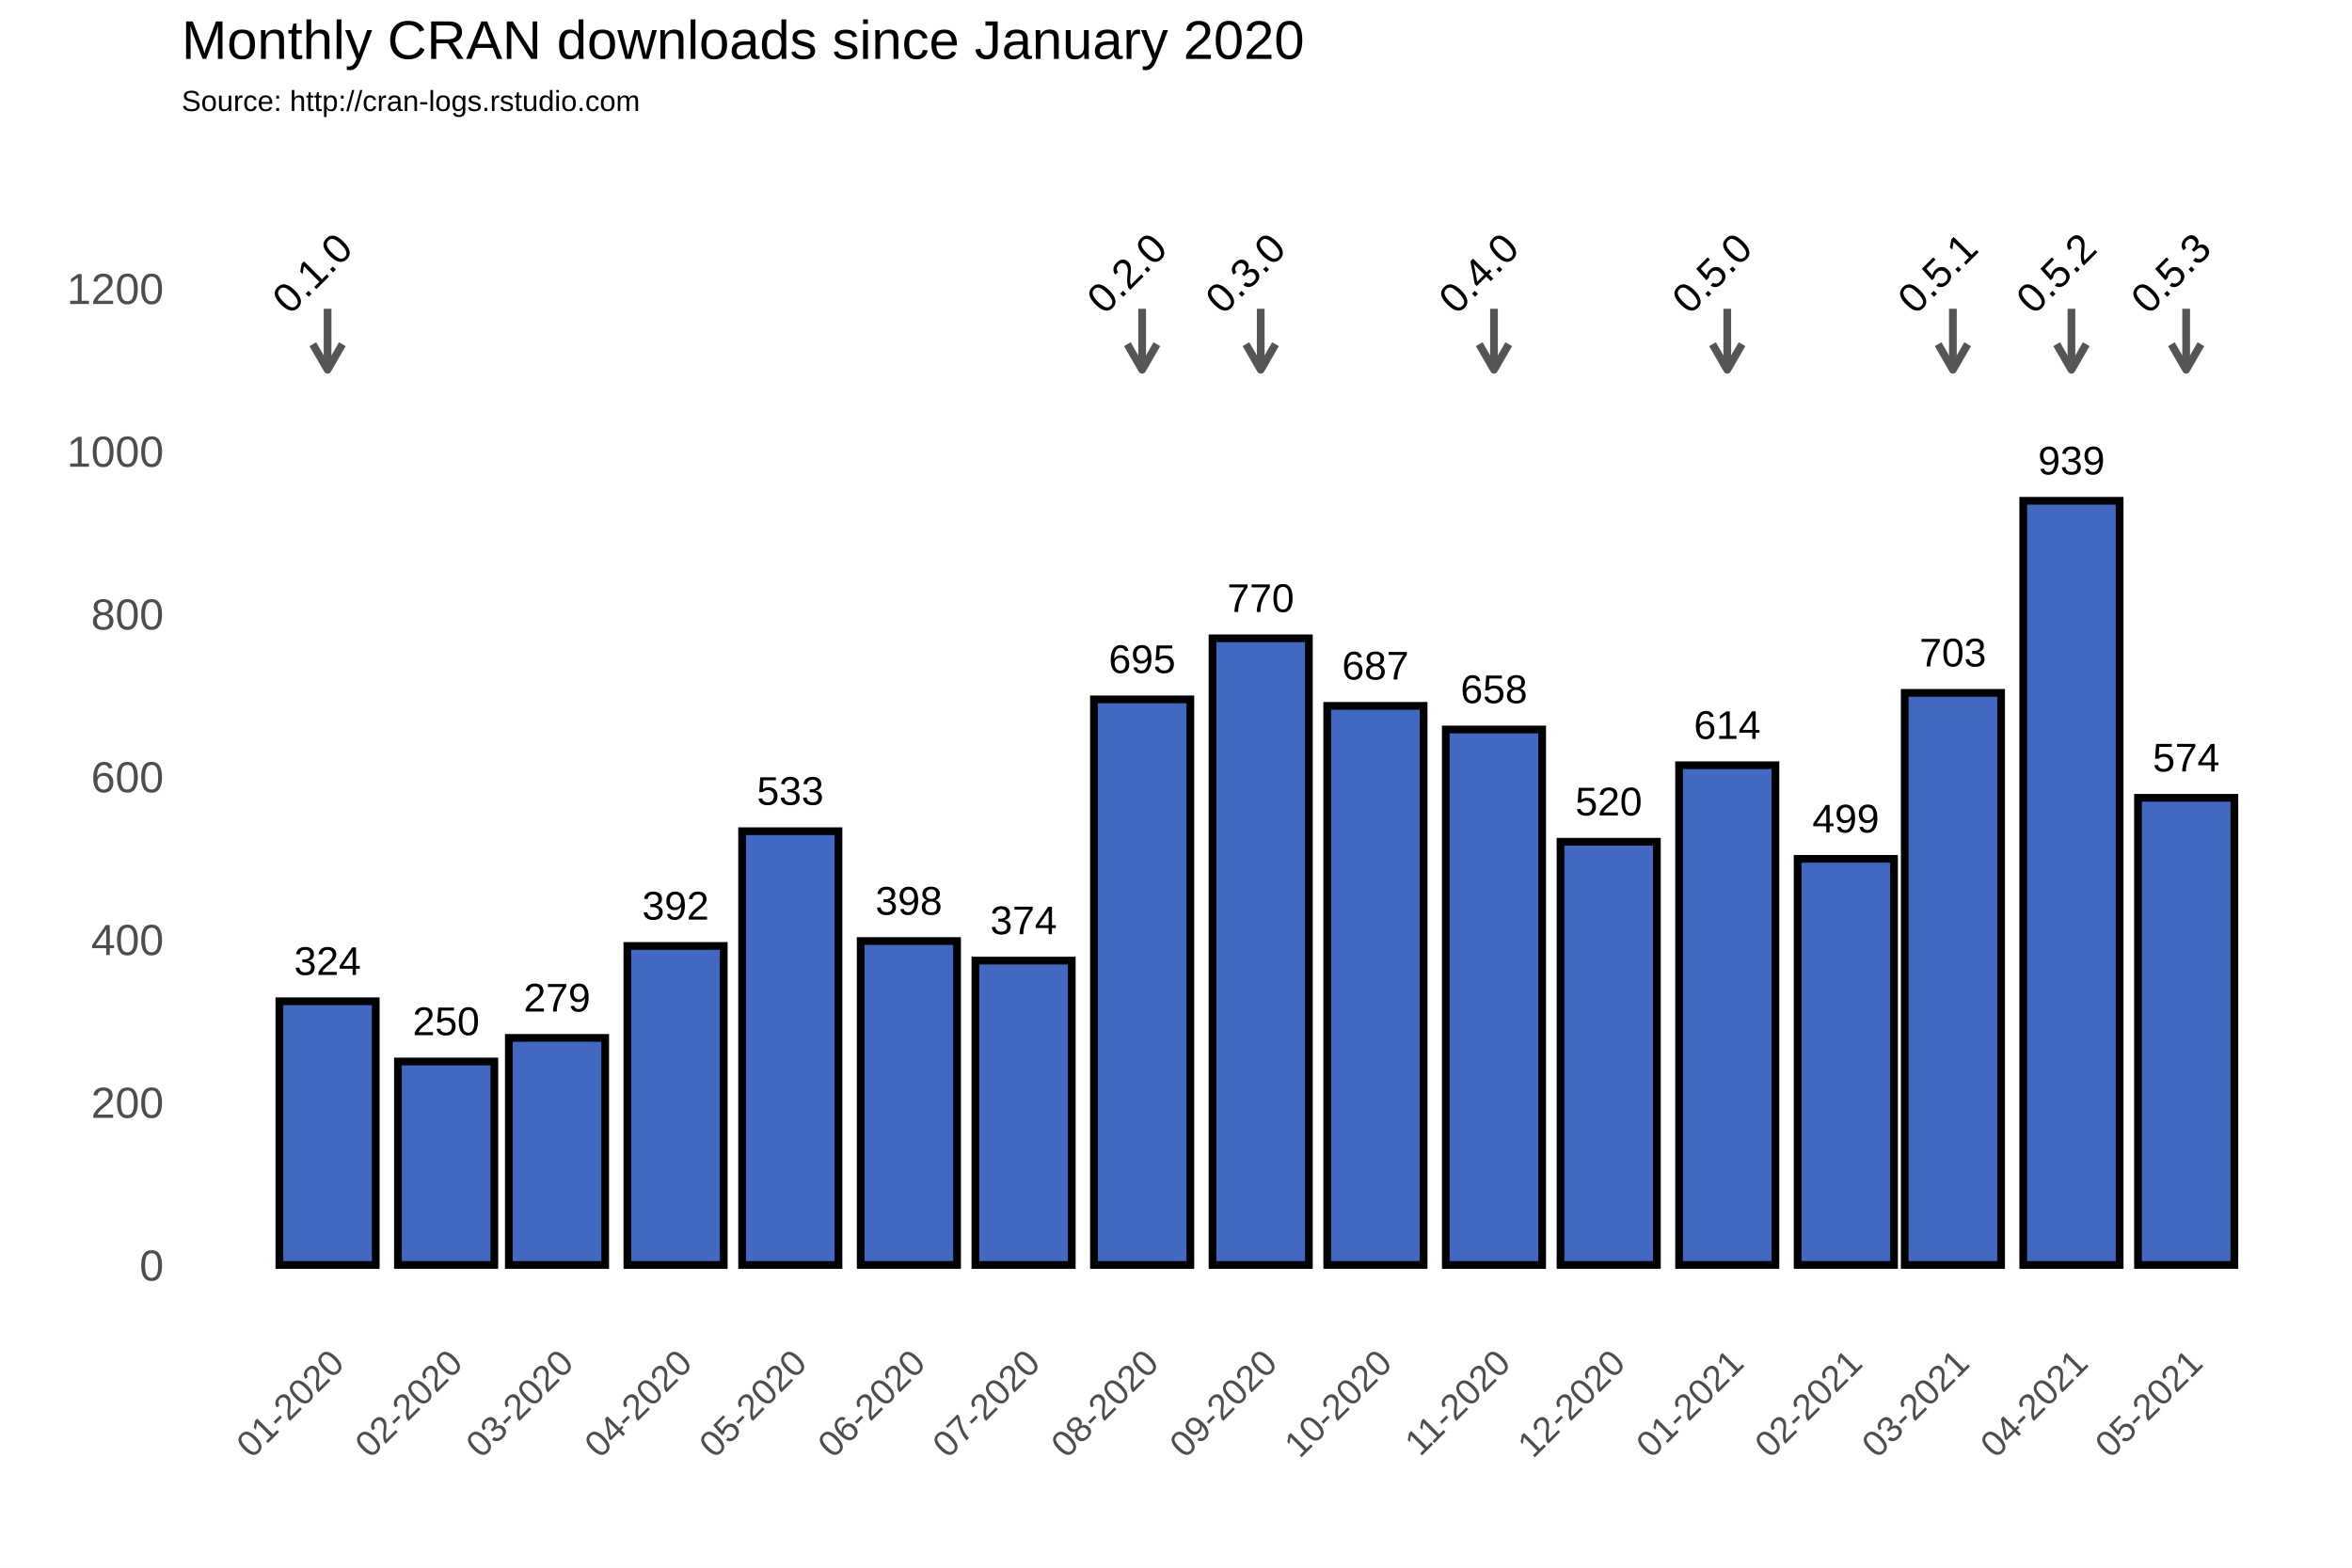
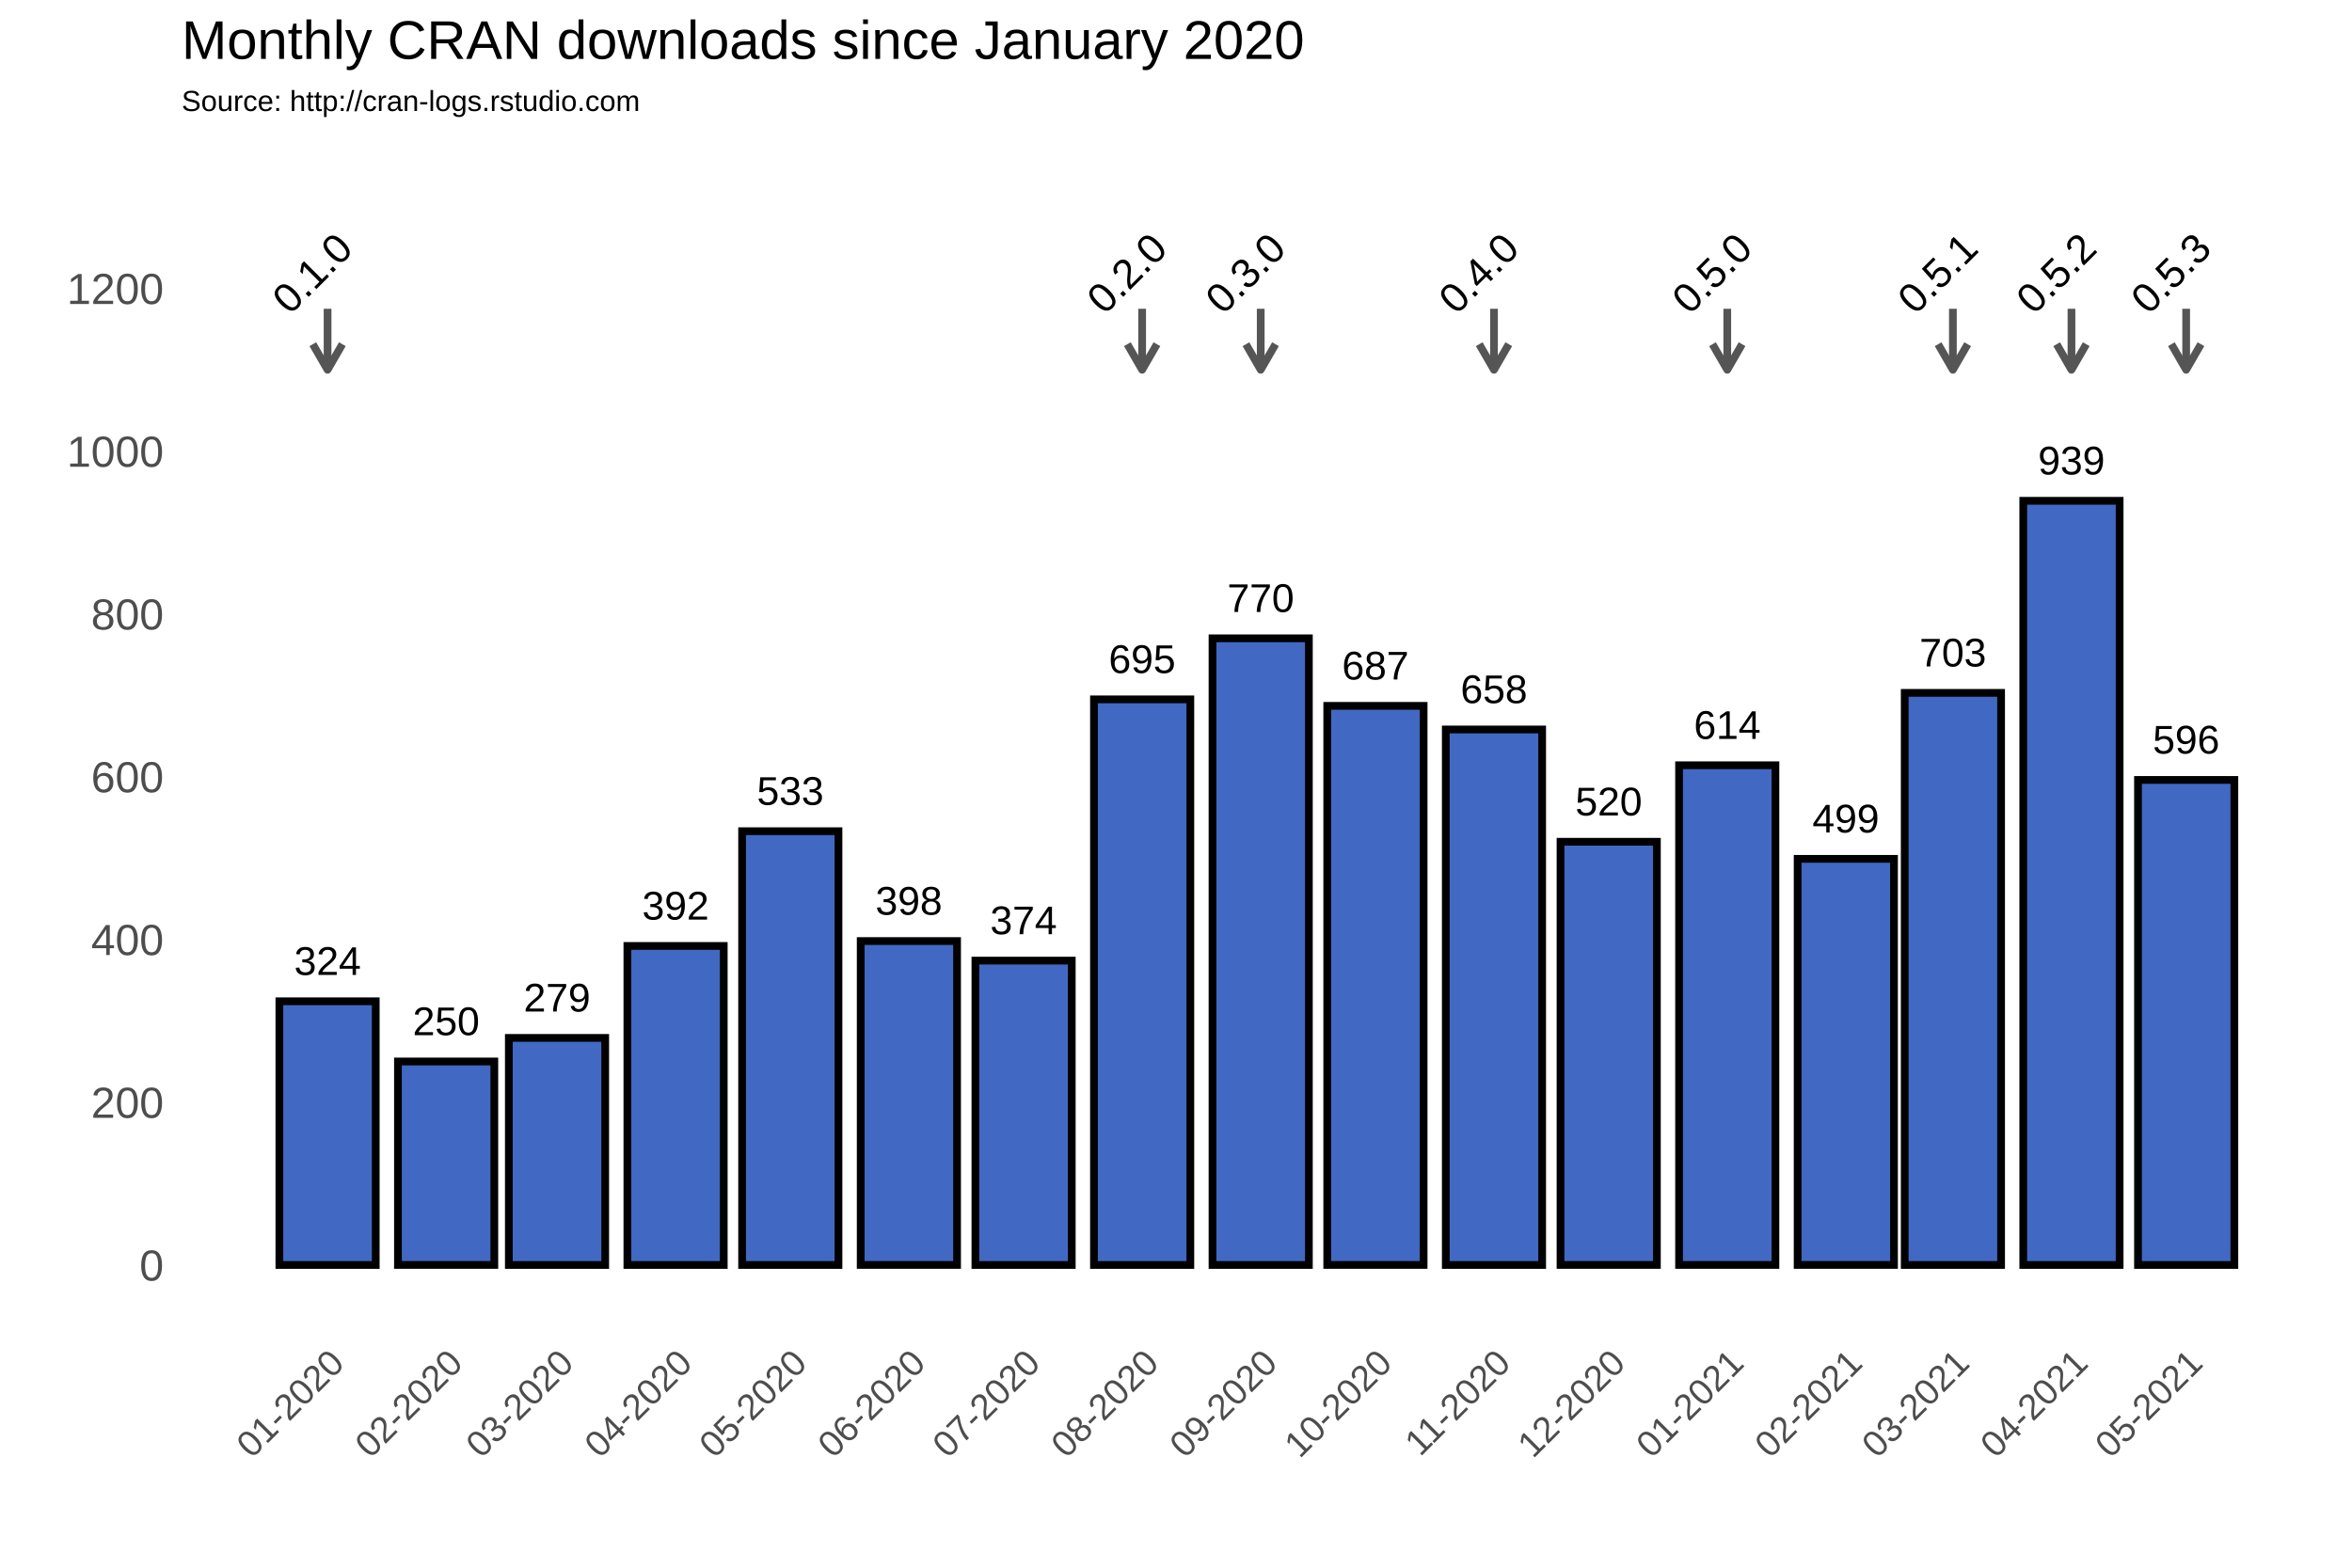
<svg xmlns="http://www.w3.org/2000/svg" class="svglite" width="648.00pt" height="432.00pt" viewBox="0 0 648.00 432.00">
  <defs>
    <style type="text/css">
    .svglite line, .svglite polyline, .svglite polygon, .svglite path, .svglite rect, .svglite circle {
      fill: none;
      stroke: #000000;
      stroke-linecap: round;
      stroke-linejoin: round;
      stroke-miterlimit: 10.00;
    }
  </style>
  </defs>
  <rect width="100%" height="100%" style="stroke: none; fill: #FFFFFF;" />
  <defs>
    <clipPath id="cpMC4wMHw2NDguMDB8MC4wMHw0MzIuMDA=">
      <rect x="0.00" y="0.00" width="648.00" height="432.00" />
    </clipPath>
  </defs>
  <g clip-path="url(#cpMC4wMHw2NDguMDB8MC4wMHw0MzIuMDA=)">
    <rect x="0.00" y="0.00" width="648.00" height="432.00" style="stroke-width: 1.07; stroke: #FFFFFF; fill: #FFFFFF;" />
  </g>
  <defs>
    <clipPath id="cpNTAuMDR8NjQyLjUyfDM3Ljc2fDM2My4zOA==">
      <rect x="50.04" y="37.76" width="592.48" height="325.62" />
    </clipPath>
  </defs>
  <g clip-path="url(#cpNTAuMDR8NjQyLjUyfDM3Ljc2fDM2My4zOA==)">
    <rect x="50.04" y="37.76" width="592.48" height="325.62" style="stroke-width: 1.07; stroke: none;" />
    <polyline points="50.04,326.15 642.52,326.15 " style="stroke-width: 0.53; stroke: #FFFFFF; stroke-linecap: butt;" />
    <polyline points="50.04,281.30 642.52,281.30 " style="stroke-width: 0.53; stroke: #FFFFFF; stroke-linecap: butt;" />
    <polyline points="50.04,236.45 642.52,236.45 " style="stroke-width: 0.53; stroke: #FFFFFF; stroke-linecap: butt;" />
    <polyline points="50.04,191.60 642.52,191.60 " style="stroke-width: 0.53; stroke: #FFFFFF; stroke-linecap: butt;" />
    <polyline points="50.04,146.75 642.52,146.75 " style="stroke-width: 0.53; stroke: #FFFFFF; stroke-linecap: butt;" />
    <polyline points="50.04,101.90 642.52,101.90 " style="stroke-width: 0.53; stroke: #FFFFFF; stroke-linecap: butt;" />
    <polyline points="50.04,57.04 642.52,57.04 " style="stroke-width: 0.53; stroke: #FFFFFF; stroke-linecap: butt;" />
    <polyline points="57.59,363.38 57.59,37.76 " style="stroke-width: 0.53; stroke: #FFFFFF; stroke-linecap: butt;" />
    <polyline points="73.92,363.38 73.92,37.76 " style="stroke-width: 0.53; stroke: #FFFFFF; stroke-linecap: butt;" />
    <polyline points="106.58,363.38 106.58,37.76 " style="stroke-width: 0.53; stroke: #FFFFFF; stroke-linecap: butt;" />
    <polyline points="138.19,363.38 138.19,37.76 " style="stroke-width: 0.53; stroke: #FFFFFF; stroke-linecap: butt;" />
    <polyline points="169.80,363.38 169.80,37.76 " style="stroke-width: 0.53; stroke: #FFFFFF; stroke-linecap: butt;" />
    <polyline points="201.93,363.38 201.93,37.76 " style="stroke-width: 0.53; stroke: #FFFFFF; stroke-linecap: butt;" />
    <polyline points="234.07,363.38 234.07,37.76 " style="stroke-width: 0.53; stroke: #FFFFFF; stroke-linecap: butt;" />
    <polyline points="266.21,363.38 266.21,37.76 " style="stroke-width: 0.53; stroke: #FFFFFF; stroke-linecap: butt;" />
    <polyline points="298.34,363.38 298.34,37.76 " style="stroke-width: 0.53; stroke: #FFFFFF; stroke-linecap: butt;" />
    <polyline points="331.00,363.38 331.00,37.76 " style="stroke-width: 0.53; stroke: #FFFFFF; stroke-linecap: butt;" />
    <polyline points="363.14,363.38 363.14,37.76 " style="stroke-width: 0.53; stroke: #FFFFFF; stroke-linecap: butt;" />
    <polyline points="395.28,363.38 395.28,37.76 " style="stroke-width: 0.53; stroke: #FFFFFF; stroke-linecap: butt;" />
    <polyline points="427.41,363.38 427.41,37.76 " style="stroke-width: 0.53; stroke: #FFFFFF; stroke-linecap: butt;" />
    <polyline points="459.55,363.38 459.55,37.76 " style="stroke-width: 0.53; stroke: #FFFFFF; stroke-linecap: butt;" />
    <polyline points="492.21,363.38 492.21,37.76 " style="stroke-width: 0.53; stroke: #FFFFFF; stroke-linecap: butt;" />
    <polyline points="523.29,363.38 523.29,37.76 " style="stroke-width: 0.53; stroke: #FFFFFF; stroke-linecap: butt;" />
    <polyline points="554.37,363.38 554.37,37.76 " style="stroke-width: 0.53; stroke: #FFFFFF; stroke-linecap: butt;" />
    <polyline points="586.51,363.38 586.51,37.76 " style="stroke-width: 0.53; stroke: #FFFFFF; stroke-linecap: butt;" />
    <polyline points="618.65,363.38 618.65,37.76 " style="stroke-width: 0.53; stroke: #FFFFFF; stroke-linecap: butt;" />
    <polyline points="634.98,363.38 634.98,37.76 " style="stroke-width: 0.53; stroke: #FFFFFF; stroke-linecap: butt;" />
    <polyline points="50.04,348.58 642.52,348.58 " style="stroke-width: 1.07; stroke: #FFFFFF; stroke-linecap: butt;" />
    <polyline points="50.04,303.73 642.52,303.73 " style="stroke-width: 1.07; stroke: #FFFFFF; stroke-linecap: butt;" />
    <polyline points="50.04,258.88 642.52,258.88 " style="stroke-width: 1.07; stroke: #FFFFFF; stroke-linecap: butt;" />
    <polyline points="50.04,214.02 642.52,214.02 " style="stroke-width: 1.07; stroke: #FFFFFF; stroke-linecap: butt;" />
    <polyline points="50.04,169.17 642.52,169.17 " style="stroke-width: 1.07; stroke: #FFFFFF; stroke-linecap: butt;" />
    <polyline points="50.04,124.32 642.52,124.32 " style="stroke-width: 1.07; stroke: #FFFFFF; stroke-linecap: butt;" />
    <polyline points="50.04,79.47 642.52,79.47 " style="stroke-width: 1.07; stroke: #FFFFFF; stroke-linecap: butt;" />
    <polyline points="90.25,363.38 90.25,37.76 " style="stroke-width: 1.07; stroke: #FFFFFF; stroke-linecap: butt;" />
    <polyline points="122.91,363.38 122.91,37.76 " style="stroke-width: 1.07; stroke: #FFFFFF; stroke-linecap: butt;" />
    <polyline points="153.47,363.38 153.47,37.76 " style="stroke-width: 1.07; stroke: #FFFFFF; stroke-linecap: butt;" />
    <polyline points="186.13,363.38 186.13,37.76 " style="stroke-width: 1.07; stroke: #FFFFFF; stroke-linecap: butt;" />
    <polyline points="217.74,363.38 217.74,37.76 " style="stroke-width: 1.07; stroke: #FFFFFF; stroke-linecap: butt;" />
    <polyline points="250.40,363.38 250.40,37.76 " style="stroke-width: 1.07; stroke: #FFFFFF; stroke-linecap: butt;" />
    <polyline points="282.01,363.38 282.01,37.76 " style="stroke-width: 1.07; stroke: #FFFFFF; stroke-linecap: butt;" />
    <polyline points="314.67,363.38 314.67,37.76 " style="stroke-width: 1.07; stroke: #FFFFFF; stroke-linecap: butt;" />
    <polyline points="347.34,363.38 347.34,37.76 " style="stroke-width: 1.07; stroke: #FFFFFF; stroke-linecap: butt;" />
    <polyline points="378.94,363.38 378.94,37.76 " style="stroke-width: 1.07; stroke: #FFFFFF; stroke-linecap: butt;" />
    <polyline points="411.61,363.38 411.61,37.76 " style="stroke-width: 1.07; stroke: #FFFFFF; stroke-linecap: butt;" />
    <polyline points="443.22,363.38 443.22,37.76 " style="stroke-width: 1.07; stroke: #FFFFFF; stroke-linecap: butt;" />
    <polyline points="475.88,363.38 475.88,37.76 " style="stroke-width: 1.07; stroke: #FFFFFF; stroke-linecap: butt;" />
    <polyline points="508.54,363.38 508.54,37.76 " style="stroke-width: 1.07; stroke: #FFFFFF; stroke-linecap: butt;" />
    <polyline points="538.04,363.38 538.04,37.76 " style="stroke-width: 1.07; stroke: #FFFFFF; stroke-linecap: butt;" />
    <polyline points="570.71,363.38 570.71,37.76 " style="stroke-width: 1.07; stroke: #FFFFFF; stroke-linecap: butt;" />
    <polyline points="602.31,363.38 602.31,37.76 " style="stroke-width: 1.07; stroke: #FFFFFF; stroke-linecap: butt;" />
    <rect x="76.97" y="275.92" width="26.55" height="72.66" style="stroke-width: 2.13; stroke-linecap: square; stroke-linejoin: miter; fill: #4168C3;" />
    <rect x="109.64" y="292.51" width="26.55" height="56.06" style="stroke-width: 2.13; stroke-linecap: square; stroke-linejoin: miter; fill: #4168C3;" />
    <rect x="140.19" y="286.01" width="26.55" height="62.57" style="stroke-width: 2.13; stroke-linecap: square; stroke-linejoin: miter; fill: #4168C3;" />
    <rect x="172.85" y="260.67" width="26.55" height="87.91" style="stroke-width: 2.13; stroke-linecap: square; stroke-linejoin: miter; fill: #4168C3;" />
    <rect x="204.46" y="229.05" width="26.55" height="119.53" style="stroke-width: 2.13; stroke-linecap: square; stroke-linejoin: miter; fill: #4168C3;" />
    <rect x="237.13" y="259.32" width="26.55" height="89.25" style="stroke-width: 2.13; stroke-linecap: square; stroke-linejoin: miter; fill: #4168C3;" />
    <rect x="268.73" y="264.71" width="26.55" height="83.87" style="stroke-width: 2.13; stroke-linecap: square; stroke-linejoin: miter; fill: #4168C3;" />
    <rect x="301.40" y="192.72" width="26.55" height="155.86" style="stroke-width: 2.13; stroke-linecap: square; stroke-linejoin: miter; fill: #4168C3;" />
    <rect x="334.06" y="175.90" width="26.55" height="172.68" style="stroke-width: 2.13; stroke-linecap: square; stroke-linejoin: miter; fill: #4168C3;" />
    <rect x="365.67" y="194.51" width="26.55" height="154.06" style="stroke-width: 2.13; stroke-linecap: square; stroke-linejoin: miter; fill: #4168C3;" />
    <rect x="398.33" y="201.02" width="26.55" height="147.56" style="stroke-width: 2.13; stroke-linecap: square; stroke-linejoin: miter; fill: #4168C3;" />
    <rect x="429.94" y="231.96" width="26.55" height="116.61" style="stroke-width: 2.13; stroke-linecap: square; stroke-linejoin: miter; fill: #4168C3;" />
    <rect x="462.60" y="210.88" width="26.55" height="137.69" style="stroke-width: 2.13; stroke-linecap: square; stroke-linejoin: miter; fill: #4168C3;" />
    <rect x="495.27" y="236.67" width="26.55" height="111.90" style="stroke-width: 2.13; stroke-linecap: square; stroke-linejoin: miter; fill: #4168C3;" />
    <rect x="524.77" y="190.93" width="26.55" height="157.65" style="stroke-width: 2.13; stroke-linecap: square; stroke-linejoin: miter; fill: #4168C3;" />
    <rect x="557.43" y="138.00" width="26.55" height="210.58" style="stroke-width: 2.13; stroke-linecap: square; stroke-linejoin: miter; fill: #4168C3;" />
-     <rect x="589.04" y="219.85" width="26.55" height="128.72" style="stroke-width: 2.13; stroke-linecap: square; stroke-linejoin: miter; fill: #4168C3;" />
+     <rect x="589.04" y="214.92" width="26.55" height="133.66" style="stroke-width: 2.13; stroke-linecap: square; stroke-linejoin: miter; fill: #4168C3;" />
    <text x="90.25" y="268.66" text-anchor="middle" style="font-size: 11.04px; font-family: Arial;" textLength="18.40px" lengthAdjust="spacingAndGlyphs">324</text>
    <text x="122.91" y="285.25" text-anchor="middle" style="font-size: 11.04px; font-family: Arial;" textLength="18.40px" lengthAdjust="spacingAndGlyphs">250</text>
    <text x="153.47" y="278.75" text-anchor="middle" style="font-size: 11.04px; font-family: Arial;" textLength="18.40px" lengthAdjust="spacingAndGlyphs">279</text>
    <text x="186.13" y="253.41" text-anchor="middle" style="font-size: 11.04px; font-family: Arial;" textLength="18.40px" lengthAdjust="spacingAndGlyphs">392</text>
    <text x="217.74" y="221.79" text-anchor="middle" style="font-size: 11.04px; font-family: Arial;" textLength="18.40px" lengthAdjust="spacingAndGlyphs">533</text>
    <text x="250.40" y="252.06" text-anchor="middle" style="font-size: 11.04px; font-family: Arial;" textLength="18.40px" lengthAdjust="spacingAndGlyphs">398</text>
    <text x="282.01" y="257.44" text-anchor="middle" style="font-size: 11.04px; font-family: Arial;" textLength="18.40px" lengthAdjust="spacingAndGlyphs">374</text>
    <text x="314.67" y="185.46" text-anchor="middle" style="font-size: 11.04px; font-family: Arial;" textLength="18.40px" lengthAdjust="spacingAndGlyphs">695</text>
    <text x="347.34" y="168.64" text-anchor="middle" style="font-size: 11.04px; font-family: Arial;" textLength="18.40px" lengthAdjust="spacingAndGlyphs">770</text>
    <text x="378.94" y="187.25" text-anchor="middle" style="font-size: 11.04px; font-family: Arial;" textLength="18.40px" lengthAdjust="spacingAndGlyphs">687</text>
    <text x="411.61" y="193.75" text-anchor="middle" style="font-size: 11.04px; font-family: Arial;" textLength="18.40px" lengthAdjust="spacingAndGlyphs">658</text>
    <text x="443.22" y="224.70" text-anchor="middle" style="font-size: 11.04px; font-family: Arial;" textLength="18.40px" lengthAdjust="spacingAndGlyphs">520</text>
    <text x="475.88" y="203.62" text-anchor="middle" style="font-size: 11.04px; font-family: Arial;" textLength="18.40px" lengthAdjust="spacingAndGlyphs">614</text>
    <text x="508.54" y="229.41" text-anchor="middle" style="font-size: 11.04px; font-family: Arial;" textLength="18.40px" lengthAdjust="spacingAndGlyphs">499</text>
    <text x="538.04" y="183.66" text-anchor="middle" style="font-size: 11.04px; font-family: Arial;" textLength="18.40px" lengthAdjust="spacingAndGlyphs">703</text>
    <text x="570.71" y="130.74" text-anchor="middle" style="font-size: 11.04px; font-family: Arial;" textLength="18.40px" lengthAdjust="spacingAndGlyphs">939</text>
-     <text x="602.31" y="212.59" text-anchor="middle" style="font-size: 11.04px; font-family: Arial;" textLength="18.40px" lengthAdjust="spacingAndGlyphs">574</text>
+     <text x="602.31" y="207.66" text-anchor="middle" style="font-size: 11.04px; font-family: Arial;" textLength="18.40px" lengthAdjust="spacingAndGlyphs">596</text>
    <line x1="90.25" y1="85.08" x2="90.25" y2="101.90" style="stroke-width: 2.13; stroke: #555555; stroke-linecap: butt;" />
    <polyline points="86.18,94.85 90.25,101.90 94.32,94.85 " style="stroke-width: 2.13; stroke: #555555; stroke-linecap: butt;" />
    <line x1="314.67" y1="85.08" x2="314.67" y2="101.90" style="stroke-width: 2.13; stroke: #555555; stroke-linecap: butt;" />
    <polyline points="310.60,94.85 314.67,101.90 318.74,94.85 " style="stroke-width: 2.13; stroke: #555555; stroke-linecap: butt;" />
    <line x1="347.34" y1="85.08" x2="347.34" y2="101.90" style="stroke-width: 2.13; stroke: #555555; stroke-linecap: butt;" />
    <polyline points="343.27,94.85 347.34,101.90 351.41,94.85 " style="stroke-width: 2.13; stroke: #555555; stroke-linecap: butt;" />
    <line x1="411.61" y1="85.08" x2="411.61" y2="101.90" style="stroke-width: 2.13; stroke: #555555; stroke-linecap: butt;" />
    <polyline points="407.54,94.85 411.61,101.90 415.68,94.85 " style="stroke-width: 2.13; stroke: #555555; stroke-linecap: butt;" />
    <line x1="475.88" y1="85.08" x2="475.88" y2="101.90" style="stroke-width: 2.13; stroke: #555555; stroke-linecap: butt;" />
    <polyline points="471.81,94.85 475.88,101.90 479.95,94.85 " style="stroke-width: 2.13; stroke: #555555; stroke-linecap: butt;" />
    <line x1="538.04" y1="85.08" x2="538.04" y2="101.90" style="stroke-width: 2.13; stroke: #555555; stroke-linecap: butt;" />
    <polyline points="533.97,94.85 538.04,101.90 542.11,94.85 " style="stroke-width: 2.13; stroke: #555555; stroke-linecap: butt;" />
    <line x1="570.71" y1="85.08" x2="570.71" y2="101.90" style="stroke-width: 2.13; stroke: #555555; stroke-linecap: butt;" />
    <polyline points="566.63,94.85 570.71,101.90 574.78,94.85 " style="stroke-width: 2.13; stroke: #555555; stroke-linecap: butt;" />
    <line x1="602.31" y1="85.08" x2="602.31" y2="101.90" style="stroke-width: 2.13; stroke: #555555; stroke-linecap: butt;" />
    <polyline points="598.24,94.85 602.31,101.90 606.38,94.85 " style="stroke-width: 2.13; stroke: #555555; stroke-linecap: butt;" />
    <text transform="translate(88.81,78.03) rotate(-45)" text-anchor="middle" style="font-size: 11.38px; font-family: Arial;" textLength="25.31px" lengthAdjust="spacingAndGlyphs">0.1.0</text>
    <text transform="translate(313.23,78.03) rotate(-45)" text-anchor="middle" style="font-size: 11.38px; font-family: Arial;" textLength="25.31px" lengthAdjust="spacingAndGlyphs">0.2.0</text>
    <text transform="translate(345.90,78.03) rotate(-45)" text-anchor="middle" style="font-size: 11.38px; font-family: Arial;" textLength="25.31px" lengthAdjust="spacingAndGlyphs">0.3.0</text>
    <text transform="translate(410.17,78.03) rotate(-45)" text-anchor="middle" style="font-size: 11.38px; font-family: Arial;" textLength="25.31px" lengthAdjust="spacingAndGlyphs">0.4.0</text>
    <text transform="translate(474.44,78.03) rotate(-45)" text-anchor="middle" style="font-size: 11.38px; font-family: Arial;" textLength="25.31px" lengthAdjust="spacingAndGlyphs">0.5.0</text>
    <text transform="translate(536.60,78.03) rotate(-45)" text-anchor="middle" style="font-size: 11.38px; font-family: Arial;" textLength="25.31px" lengthAdjust="spacingAndGlyphs">0.5.1</text>
    <text transform="translate(569.27,78.03) rotate(-45)" text-anchor="middle" style="font-size: 11.38px; font-family: Arial;" textLength="25.31px" lengthAdjust="spacingAndGlyphs">0.5.2</text>
    <text transform="translate(600.87,78.03) rotate(-45)" text-anchor="middle" style="font-size: 11.38px; font-family: Arial;" textLength="25.31px" lengthAdjust="spacingAndGlyphs">0.5.3</text>
  </g>
  <g clip-path="url(#cpMC4wMHw2NDguMDB8MC4wMHw0MzIuMDA=)">
    <text x="45.11" y="352.88" text-anchor="end" style="font-size: 12.00px; fill: #4D4D4D; font-family: Arial;" textLength="6.67px" lengthAdjust="spacingAndGlyphs">0</text>
    <text x="45.11" y="308.03" text-anchor="end" style="font-size: 12.00px; fill: #4D4D4D; font-family: Arial;" textLength="20.02px" lengthAdjust="spacingAndGlyphs">200</text>
    <text x="45.11" y="263.17" text-anchor="end" style="font-size: 12.00px; fill: #4D4D4D; font-family: Arial;" textLength="20.02px" lengthAdjust="spacingAndGlyphs">400</text>
    <text x="45.11" y="218.32" text-anchor="end" style="font-size: 12.00px; fill: #4D4D4D; font-family: Arial;" textLength="20.02px" lengthAdjust="spacingAndGlyphs">600</text>
    <text x="45.11" y="173.47" text-anchor="end" style="font-size: 12.00px; fill: #4D4D4D; font-family: Arial;" textLength="20.02px" lengthAdjust="spacingAndGlyphs">800</text>
    <text x="45.11" y="128.62" text-anchor="end" style="font-size: 12.00px; fill: #4D4D4D; font-family: Arial;" textLength="26.70px" lengthAdjust="spacingAndGlyphs">1000</text>
    <text x="45.11" y="83.77" text-anchor="end" style="font-size: 12.00px; fill: #4D4D4D; font-family: Arial;" textLength="26.70px" lengthAdjust="spacingAndGlyphs">1200</text>
    <text transform="translate(95.32,376.17) rotate(-45)" text-anchor="end" style="font-size: 10.00px; fill: #4D4D4D; font-family: Arial;" textLength="36.73px" lengthAdjust="spacingAndGlyphs">01-2020</text>
    <text transform="translate(127.98,376.17) rotate(-45)" text-anchor="end" style="font-size: 10.00px; fill: #4D4D4D; font-family: Arial;" textLength="36.73px" lengthAdjust="spacingAndGlyphs">02-2020</text>
    <text transform="translate(158.53,376.17) rotate(-45)" text-anchor="end" style="font-size: 10.00px; fill: #4D4D4D; font-family: Arial;" textLength="36.73px" lengthAdjust="spacingAndGlyphs">03-2020</text>
    <text transform="translate(191.20,376.17) rotate(-45)" text-anchor="end" style="font-size: 10.00px; fill: #4D4D4D; font-family: Arial;" textLength="36.73px" lengthAdjust="spacingAndGlyphs">04-2020</text>
    <text transform="translate(222.80,376.17) rotate(-45)" text-anchor="end" style="font-size: 10.00px; fill: #4D4D4D; font-family: Arial;" textLength="36.73px" lengthAdjust="spacingAndGlyphs">05-2020</text>
    <text transform="translate(255.47,376.17) rotate(-45)" text-anchor="end" style="font-size: 10.00px; fill: #4D4D4D; font-family: Arial;" textLength="36.73px" lengthAdjust="spacingAndGlyphs">06-2020</text>
    <text transform="translate(287.08,376.17) rotate(-45)" text-anchor="end" style="font-size: 10.00px; fill: #4D4D4D; font-family: Arial;" textLength="36.73px" lengthAdjust="spacingAndGlyphs">07-2020</text>
    <text transform="translate(319.74,376.17) rotate(-45)" text-anchor="end" style="font-size: 10.00px; fill: #4D4D4D; font-family: Arial;" textLength="36.73px" lengthAdjust="spacingAndGlyphs">08-2020</text>
    <text transform="translate(352.40,376.17) rotate(-45)" text-anchor="end" style="font-size: 10.00px; fill: #4D4D4D; font-family: Arial;" textLength="36.73px" lengthAdjust="spacingAndGlyphs">09-2020</text>
    <text transform="translate(384.01,376.17) rotate(-45)" text-anchor="end" style="font-size: 10.00px; fill: #4D4D4D; font-family: Arial;" textLength="36.73px" lengthAdjust="spacingAndGlyphs">10-2020</text>
    <text transform="translate(416.67,376.17) rotate(-45)" text-anchor="end" style="font-size: 10.00px; fill: #4D4D4D; font-family: Arial;" textLength="35.99px" lengthAdjust="spacingAndGlyphs">11-2020</text>
    <text transform="translate(448.28,376.17) rotate(-45)" text-anchor="end" style="font-size: 10.00px; fill: #4D4D4D; font-family: Arial;" textLength="36.73px" lengthAdjust="spacingAndGlyphs">12-2020</text>
    <text transform="translate(480.94,376.17) rotate(-45)" text-anchor="end" style="font-size: 10.00px; fill: #4D4D4D; font-family: Arial;" textLength="36.73px" lengthAdjust="spacingAndGlyphs">01-2021</text>
    <text transform="translate(513.61,376.17) rotate(-45)" text-anchor="end" style="font-size: 10.00px; fill: #4D4D4D; font-family: Arial;" textLength="36.73px" lengthAdjust="spacingAndGlyphs">02-2021</text>
    <text transform="translate(543.11,376.17) rotate(-45)" text-anchor="end" style="font-size: 10.00px; fill: #4D4D4D; font-family: Arial;" textLength="36.73px" lengthAdjust="spacingAndGlyphs">03-2021</text>
    <text transform="translate(575.77,376.17) rotate(-45)" text-anchor="end" style="font-size: 10.00px; fill: #4D4D4D; font-family: Arial;" textLength="36.73px" lengthAdjust="spacingAndGlyphs">04-2021</text>
    <text transform="translate(607.38,376.17) rotate(-45)" text-anchor="end" style="font-size: 10.00px; fill: #4D4D4D; font-family: Arial;" textLength="36.73px" lengthAdjust="spacingAndGlyphs">05-2021</text>
    <text x="50.04" y="30.59" style="font-size: 8.00px; font-family: Arial;" textLength="126.32px" lengthAdjust="spacingAndGlyphs">Source: http://cran-logs.rstudio.com</text>
    <text x="50.04" y="16.22" style="font-size: 15.00px; font-family: Arial;" textLength="309.25px" lengthAdjust="spacingAndGlyphs">Monthly CRAN downloads since January 2020</text>
  </g>
</svg>
